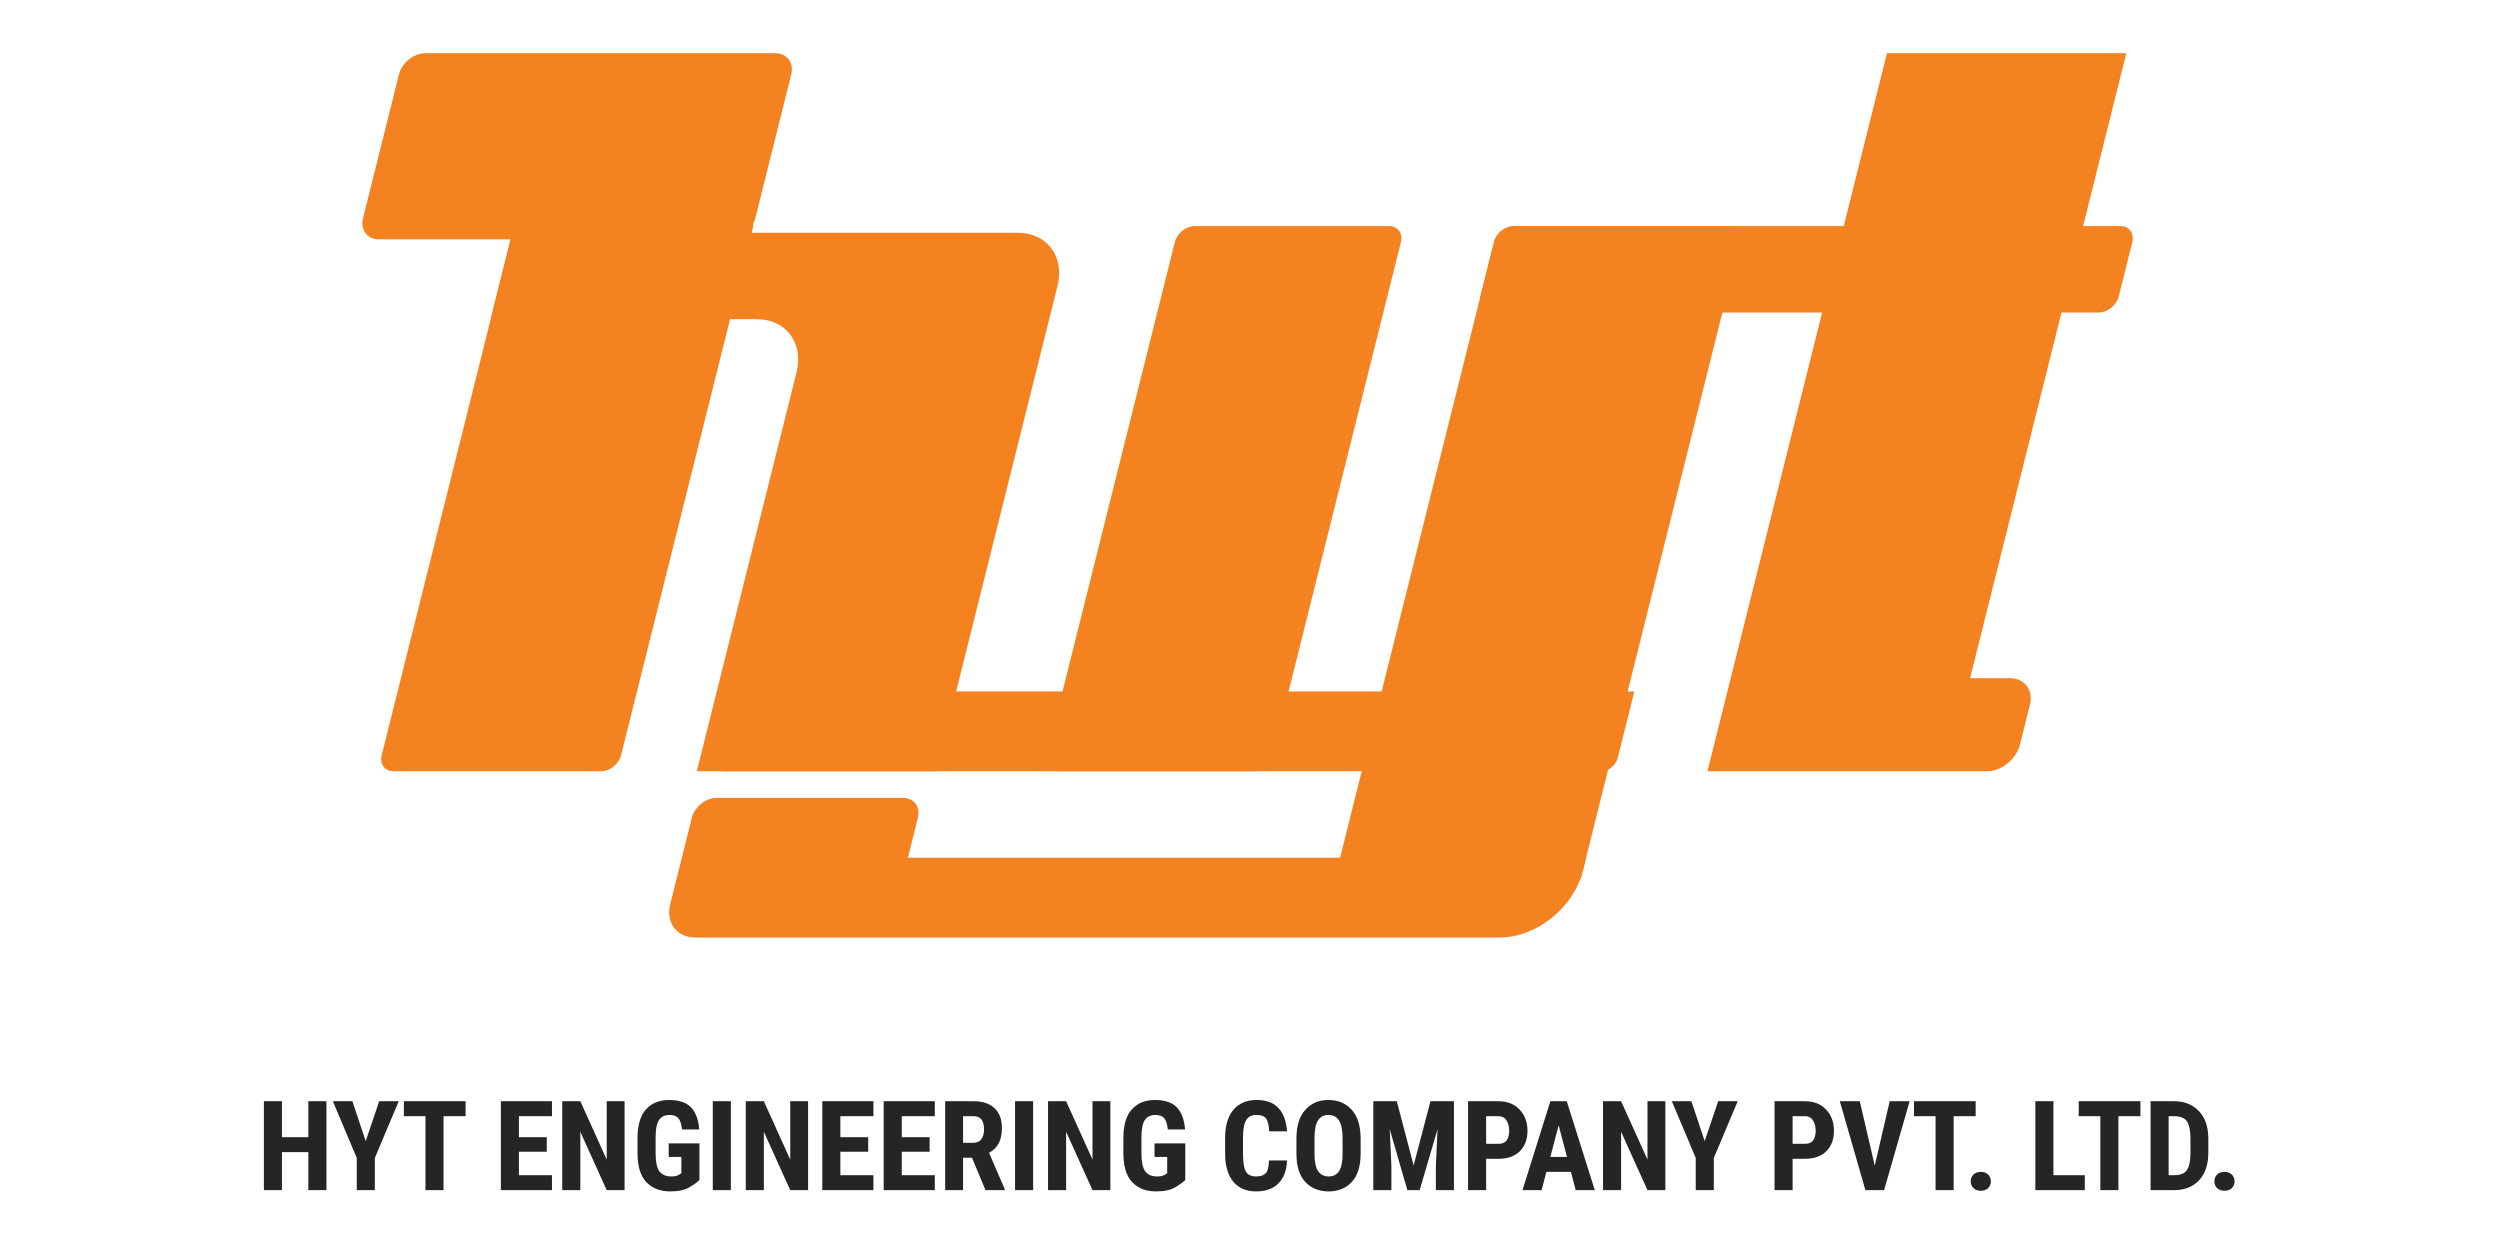
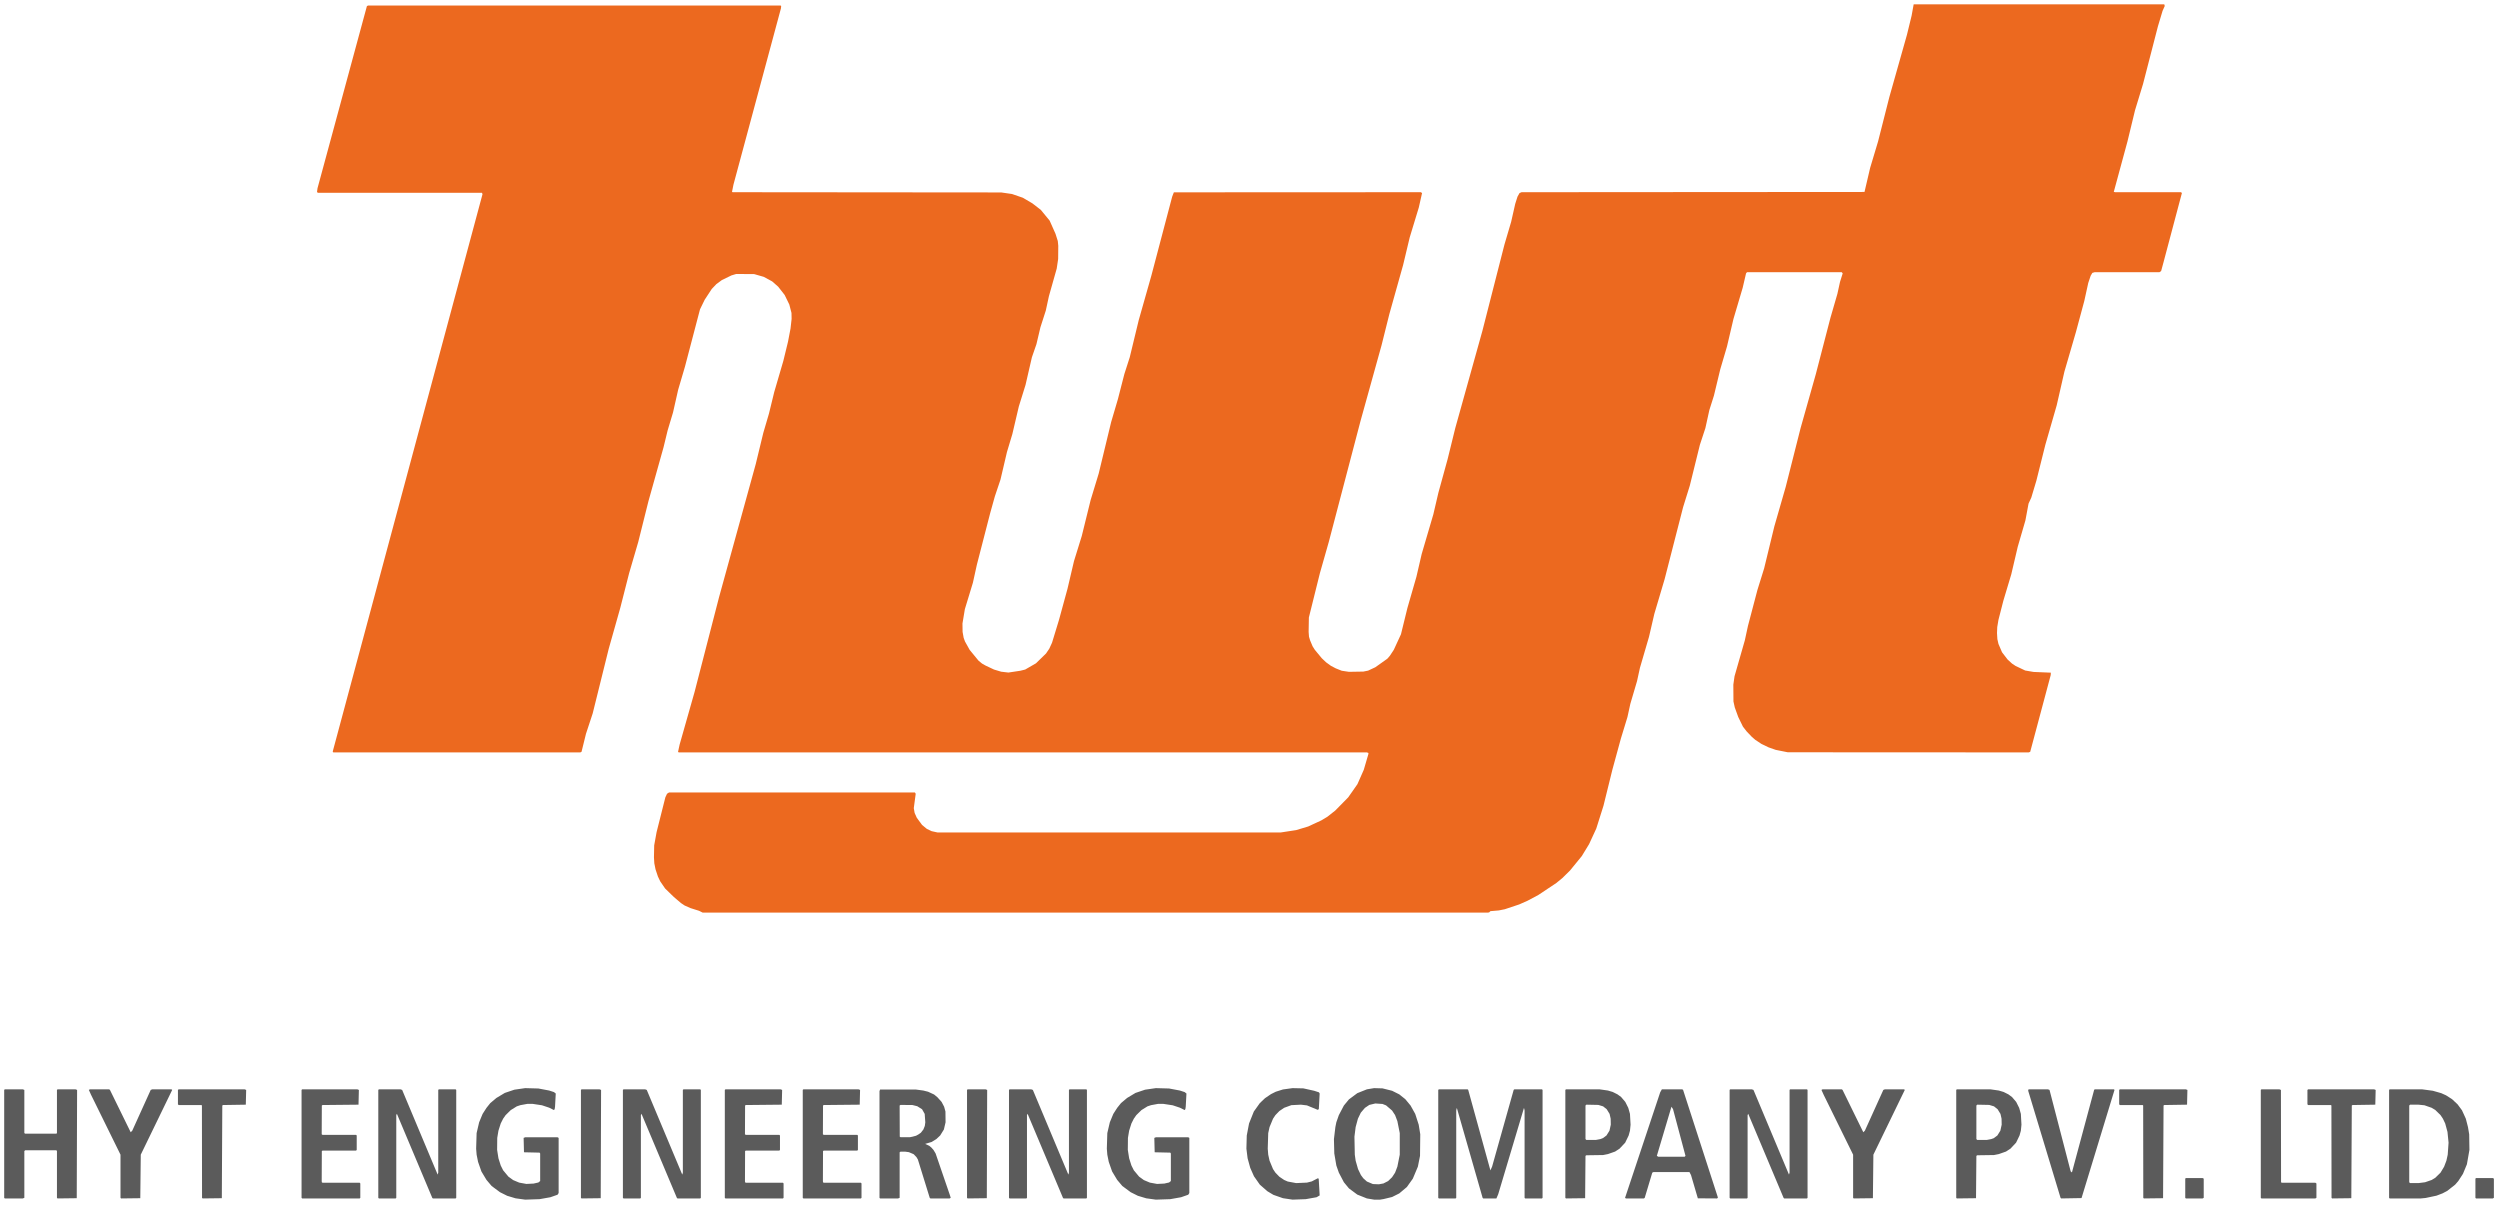
- <svg xmlns="http://www.w3.org/2000/svg" viewBox="-22 1 188 93" role="img" aria-label="HYT Engineering Company Pvt. Ltd.">
-   <g fill="#F58220">
-     <g transform="translate(15.15 0) skewX(-14.036)">
-       <rect x="-5.5" y="5" width="29.5" height="14" rx="1.6" />
-       <rect x="6" y="17" width="18" height="42" rx="1.2" />
-       <path d="M6 18.5H44a4 4 0 0 1 4 4V59H30V29a4 4 0 0 0-4-4H6z" />
-       <path d="M31 53H99V58a1 1 0 0 1-1 1H32a1 1 0 0 1-1-1z" />
-       <rect x="56" y="18" width="17" height="41" rx="1.2" />
-       <rect x="80" y="18" width="18.5" height="50" rx="1.2" />
-       <path d="M30.5 62.5a1.5 1.5 0 0 1 1.5-1.5H46a1.5 1.5 0 0 1 1.5 1.5V65.5H98.5V66.5a5 5 0 0 1-5 5H33a2.5 2.5 0 0 1-2.5-2.5z" />
-       <rect x="80" y="18" width="48" height="6.5" rx="1.2" />
-       <path d="M106 5H124V52H127a2 2 0 0 1 2 2V57a2 2 0 0 1-2 2H106z" />
-     </g>
-   </g>
-   <text x="72" y="90.5" text-anchor="middle" textLength="179" lengthAdjust="spacingAndGlyphs" font-family="'Arial Narrow','Roboto Condensed','Helvetica Neue',Arial,sans-serif" font-weight="700" font-size="9.4" fill="#252525">HYT ENGINEERING COMPANY PVT. LTD.</text>
+ <svg xmlns="http://www.w3.org/2000/svg" viewBox="-4 -4 2085 1005" role="img" aria-label="HYT Engineering Company Pvt. Ltd.">
+   <path fill="#EC691F" fill-rule="evenodd" d="M1237 757.1 582 757.1 579 755.6 572 753.4 567 751.2 564 749.2 558 744.1 550.7 737.0 546.6 731.0 544.7 727.0 542.7 721.0 541.7 716.0 541.4 711.0 541.6 701.0 543.6 690.0 550.9 661.0 552.3 658.0 554 656.9 759 656.9 759.7 658.0 758.1 670.0 758.8 674.0 760.6 678.0 765 684.0 769 687.3 773 689.2 778 690.3 1064 690.3 1077 688.3 1087 685.3 1098 680.2 1103 677.2 1109.6 672.0 1120.4 661.0 1128.1 650.0 1133.4 638.0 1137.2 625.0 1137.3 624.0 1136 623.5 562 623.5 561.5 623.0 562.8 617.0 575.3 573.0 595.7 494.0 626.3 383.0 632.6 357.0 637.3 341.0 641.7 323.0 649.3 297.0 653.2 281.0 655.3 270.0 656.2 262.0 656.1 257.0 654.3 250.0 650.4 242.0 645 235.1 640 230.7 633 226.9 625 224.6 610 224.5 606 225.7 598 229.6 593.4 233.0 589.6 237.0 583.7 246.0 579.8 254.0 567.2 302.0 561.6 321.0 557.3 340.0 552.8 355.0 549.4 369.0 536.8 414.0 528.3 448.0 520.7 474.0 513.3 503.0 503.7 537.0 490.3 591.0 484.7 608.0 481 623.0 480 623.5 274 623.5 273.5 623.0 273.7 622.0 398.4 158.0 398 156.8 261 156.8 260.4 156.0 260.8 153.0 302 1.1 303 0.6 647 0.6 647.5 1.0 647.3 3.0 607.7 150.0 606.5 156.0 607 156.3 831 156.5 840 157.8 849 160.9 857 165.6 864 171.0 871.4 180.0 876.3 191.0 878.2 197.0 878.6 201.0 878.5 212.0 877.3 220.0 870.8 243.0 868.2 255.0 863.7 269.0 860.4 283.0 856.6 294.0 851.3 317.0 845.7 335.0 840.3 358.0 835.8 373.0 830.4 396.0 825.7 410.0 821.8 424.0 810.7 467.0 807.4 482.0 800.7 504.0 798.7 516.0 798.8 523.0 799.7 528.0 800.8 531.0 804.7 538.0 812 546.9 815 549.4 818 551.1 825 554.4 831 556.2 837 556.9 847 555.4 851 554.4 860 549.2 868.4 541.0 871.1 537.0 873.4 532.0 879.2 513.0 886.3 487.0 891.7 464.0 898.2 443.0 905.6 413.0 912.3 391.0 922.7 348.0 928.3 329.0 933.7 308.0 938.2 294.0 945.7 263.0 956.2 226.0 973.6 160.0 975 156.4 1181 156.3 1182 157.0 1179.3 169.0 1171.7 194.0 1166.2 217.0 1154.7 258.0 1148.2 284.0 1130.7 347.0 1104.2 448.0 1096.8 474.0 1087.6 511.0 1087.4 523.0 1087.7 527.0 1088.6 530.0 1090.7 535.0 1092.6 538.0 1098.4 545.0 1102 548.4 1106 551.3 1110 553.4 1115 555.4 1121 556.3 1133 556.1 1137 555.3 1143 552.5 1153 545.4 1155.1 543.0 1158.4 538.0 1164.4 525.0 1169.8 503.0 1177.3 477.0 1181.7 458.0 1191.4 425.0 1195.6 407.0 1203.3 379.0 1209.7 353.0 1232.3 272.0 1250.7 200.0 1256.3 181.0 1259.7 166.0 1261.6 160.0 1263.3 157.0 1265 156.3 1551 156.1 1555.7 136.0 1562.3 114.0 1571.7 77.0 1586.4 25.0 1590.3 9.0 1592 -0.4 1801 -0.4 1801.4 1.0 1799.6 5.0 1795.7 18.0 1783.3 66.0 1776.6 88.0 1770.3 114.0 1758.9 156.0 1760 156.3 1815 156.3 1815.7 157.0 1800.3 215.0 1798.4 222.0 1797 223.0 1743 223.0 1741 223.6 1739.6 226.0 1737.6 232.0 1734.3 247.0 1727.3 273.0 1717.7 306.0 1711.3 334.0 1701.8 367.0 1694.3 397.0 1690.1 411.0 1687.8 416.0 1685.2 430.0 1678.8 452.0 1673.4 475.0 1666.8 497.0 1662.7 513.0 1661.7 519.0 1661.5 524.0 1661.8 529.0 1662.7 533.0 1665.7 540.0 1670.3 546.0 1674 549.4 1677 551.4 1685 555.2 1692 556.4 1706.4 557.0 1706.3 559.0 1689.2 623.0 1688 623.5 1487 623.4 1477 621.4 1471 619.3 1465 616.4 1460 613.1 1457 610.5 1452.7 606.0 1449.6 602.0 1445.7 594.0 1442.8 586.0 1441.7 581.0 1441.6 567.0 1442.6 560.0 1451.2 530.0 1453.8 518.0 1461.7 488.0 1467.3 470.0 1475.8 435.0 1485.3 402.0 1497.7 353.0 1510.4 308.0 1522.6 261.0 1528.4 241.0 1530.6 231.0 1532.8 224.0 1532 223.0 1453 223.0 1452.2 224.0 1449.4 236.0 1441.7 262.0 1436.3 285.0 1430.7 304.0 1425.4 326.0 1421.6 338.0 1418.3 353.0 1413.7 367.0 1405.3 401.0 1399.7 419.0 1384.3 479.0 1375.7 508.0 1371.3 527.0 1363.7 553.0 1361.3 564.0 1355.7 583.0 1353.3 594.0 1347.8 612.0 1340.7 638.0 1333.3 668.0 1327.3 687.0 1321.3 700.0 1315.2 710.0 1305.4 722.0 1299 728.3 1294 732.4 1279 742.4 1270 747.2 1263 750.3 1251 754.3 1246 755.3 1239 755.9 1238 756.9Z" />
+   <path fill="#5B5B5B" fill-rule="evenodd" d="M446 996.1 434 996.5 426 995.4 419 993.3 413 990.3 406 985.1 401.7 980.0 397.5 973.0 394.7 965.0 393.5 959.0 393.1 954.0 393.5 941.0 395.6 932.0 398.5 925.0 401.7 920.0 404.9 916.0 410 911.7 417 907.5 425 904.8 434 903.5 445 903.8 454 905.5 458 906.8 459.5 908.0 458.9 919.0 458.6 921.0 458 921.8 454 919.8 448 917.8 440 916.6 436 916.6 430 917.7 427 918.7 422 921.8 417.7 926.0 415.6 929.0 413.6 933.0 411.7 939.0 410.7 945.0 410.6 955.0 411.7 962.0 413.6 968.0 415.6 972.0 420 977.3 424 980.2 429 982.3 435 983.4 441 983.1 445 982.2 446.5 981.0 446.5 958.0 446 957.3 433 957.0 432.7 945.0 434 944.5 461 944.5 461.9 945.0 461.9 991.0 461 992.4 455 994.5ZM972 996.1 960 996.5 952 995.4 945 993.3 939 990.3 932 985.1 927.7 980.0 923.5 973.0 920.7 965.0 919.5 959.0 919.1 954.0 919.5 941.0 921.6 932.0 924.5 925.0 927.7 920.0 930.9 916.0 936 911.7 943 907.5 951 904.8 960 903.5 971 903.8 980 905.5 984 906.8 985.5 908.0 984.9 919.0 984.6 921.0 984 921.8 980 919.8 974 917.8 966 916.6 962 916.6 956 917.7 953 918.7 948 921.8 943.7 926.0 941.6 929.0 939.6 933.0 937.7 939.0 936.7 945.0 936.6 955.0 937.7 962.0 939.6 968.0 941.6 972.0 946 977.3 950 980.2 955 982.3 961 983.4 967 983.1 971 982.2 972.5 981.0 972.5 958.0 972 957.3 959 957.0 958.7 945.0 960 944.5 987 944.5 987.9 945.0 987.9 991.0 987 992.4 981 994.5ZM1085 996.1 1074 996.5 1066 995.3 1058 992.5 1053 989.5 1046.7 984.0 1041.8 977.0 1038.7 970.0 1036.5 962.0 1035.5 954.0 1035.8 943.0 1037.7 933.0 1041.7 923.0 1046.7 916.0 1051 911.9 1056 908.5 1060 906.5 1066 904.6 1074 903.5 1083 903.7 1092 905.7 1096 907.0 1096.6 908.0 1095.9 921.0 1095 921.6 1086 917.9 1081 917.3 1073 917.7 1067 919.9 1063 922.6 1059.7 926.0 1057.7 929.0 1054.8 936.0 1053.7 941.0 1053.3 954.0 1053.7 959.0 1054.8 964.0 1057.7 971.0 1059.7 974.0 1063 977.4 1067 980.1 1070 981.4 1077 982.7 1086 982.3 1090 981.3 1095 978.7 1095.8 979.0 1096.6 993.0 1094 994.5ZM1150 996.0 1147 996.5 1142 996.5 1136 995.5 1128 992.3 1121 987.1 1116.8 982.0 1112.6 974.0 1110.5 968.0 1108.8 958.0 1108.5 946.0 1109.7 936.0 1110.5 932.0 1112.6 926.0 1116.8 918.0 1121 912.9 1128 907.7 1136 904.5 1142 903.5 1149 903.7 1157 905.7 1163 908.7 1168 912.7 1172.4 918.0 1176.3 925.0 1179.2 934.0 1180.5 942.0 1180.3 960.0 1178.5 969.0 1174.3 979.0 1169.3 986.0 1163 991.3 1157 994.3ZM60 995.3 44 995.5 43.5 995.0 43.5 956.0 43 955.3 17 955.3 16.3 956.0 16.3 995.0 15 995.5 0 995.5 -0.5 995.0 -0.5 905.0 0 904.5 15 904.5 16.3 905.0 16.3 941.0 17 941.5 43 941.5 43.5 941.0 43.5 905.0 44 904.5 59 904.5 60.3 905.0ZM113 995.3 97 995.5 96.5 995.0 96.5 959.0 71.9 909.0 70.1 905.0 71 904.5 87 904.5 87.7 905.0 105 940.3 106.3 939.0 121.7 905.0 123 904.5 139 904.5 139.6 905.0 113.4 959.0ZM181 995.3 165 995.5 164.5 995.0 164.4 918.0 164 917.6 145 917.6 144.4 917.0 144.4 905.0 145 904.5 200 904.5 201.3 905.0 201 917.3 182 917.6 181.4 918.0ZM296 995.5 248 995.5 247.5 995.0 247.5 905.0 248 904.5 294 904.5 295.3 905.0 295 917.3 265 917.6 264.4 918.0 264.3 942.0 265 942.5 293 942.5 293.5 943.0 293.5 955.0 293 955.6 265 955.6 264.4 956.0 264.3 981.0 264.4 982.0 265 982.4 296 982.4 296.5 983.0 296.5 995.0ZM376 995.5 357 995.5 356.5 995.0 327 924.9 326.5 926.0 326.5 995.0 326 995.5 312 995.5 311.5 995.0 311.5 905.0 312 904.5 330 904.5 331.4 905.0 361 975.6 361.5 974.0 361.5 905.0 362 904.5 376 904.5 376.5 905.0 376.5 995.0ZM497 995.3 481 995.5 480.5 995.0 480.5 905.0 481 904.5 496 904.5 497.3 905.0ZM580 995.5 561 995.5 560.5 995.0 531 924.9 530.5 926.0 530.5 995.0 530 995.5 516 995.5 515.5 995.0 515.5 905.0 516 904.5 534 904.5 535.4 905.0 565 975.6 565.5 974.0 565.5 905.0 566 904.5 580 904.5 580.5 905.0 580.5 995.0ZM649 995.5 601 995.5 600.5 995.0 600.5 905.0 601 904.5 647 904.5 648.3 905.0 648 917.3 618 917.6 617.4 918.0 617.3 942.0 618 942.5 646 942.5 646.5 943.0 646.5 955.0 646 955.6 618 955.6 617.4 956.0 617.3 981.0 617.4 982.0 618 982.4 649 982.4 649.5 983.0 649.5 995.0ZM714 995.5 666 995.5 665.5 995.0 665.5 905.0 666 904.5 712 904.5 713.3 905.0 713 917.3 683 917.6 682.4 918.0 682.3 942.0 683 942.5 711 942.5 711.5 943.0 711.5 955.0 711 955.6 683 955.6 682.4 956.0 682.3 981.0 682.4 982.0 683 982.4 714 982.4 714.5 983.0 714.5 995.0ZM788 995.5 772 995.5 771.4 995.0 761.5 963.0 760.3 961.0 758 958.6 754 956.9 751 956.5 747 956.5 746.3 957.0 746.3 995.0 745 995.5 730 995.5 729.5 995.0 729.5 906.0 730 904.7 760 904.7 766 905.5 770 906.5 775 908.8 777.7 911.0 781.3 915.0 783.4 919.0 784.5 923.0 784.6 932.0 783.2 938.0 780.1 943.0 776.9 946.0 773 948.4 767.6 950.0 771 951.6 772.7 953.0 774.5 955.0 776.3 958.0 788.3 993.0 788.9 995.0ZM819 995.3 803 995.5 802.5 995.0 802.5 905.0 803 904.5 818 904.5 819.3 905.0ZM902 995.5 883 995.5 882.5 995.0 853 924.9 852.5 926.0 852.5 995.0 852 995.5 838 995.5 837.5 995.0 837.5 905.0 838 904.5 856 904.5 857.4 905.0 887 975.6 887.5 974.0 887.5 905.0 888 904.5 902 904.5 902.5 905.0 902.5 995.0ZM1282 995.5 1268 995.5 1267.5 995.0 1267.5 922.0 1267 920.0 1245.5 992.0 1244 995.5 1233 995.5 1232.5 995.0 1211 920.0 1210.5 922.0 1210.5 995.0 1210 995.5 1196 995.5 1195.5 995.0 1195.5 905.0 1196 904.5 1220 904.5 1220.5 905.0 1239 972.1 1240.4 969.0 1258.4 905.0 1259 904.5 1282 904.5 1282.5 905.0 1282.5 995.0ZM1318 995.3 1302 995.5 1301.5 995.0 1301.5 905.0 1302 904.5 1330 904.5 1337 905.5 1341 906.7 1345 908.7 1348 910.9 1351.5 915.0 1354 920.0 1355.4 925.0 1355.9 934.0 1355.4 939.0 1354.3 943.0 1351.4 949.0 1346.7 954.0 1343 956.4 1337 958.5 1333 959.3 1319 959.5 1318.3 960.0ZM1428 995.5 1412 995.4 1406.3 976.0 1405 973.5 1375 973.5 1374 974.0 1367.7 995.0 1367 995.5 1352 995.5 1351.3 995.0 1380.6 907.0 1382 904.5 1399 904.5 1399.7 905.0 1428.5 994.0 1428.7 995.0ZM1503 995.5 1484 995.5 1483.5 995.0 1454 924.9 1453.5 926.0 1453.5 995.0 1453 995.5 1439 995.5 1438.5 995.0 1438.5 905.0 1439 904.5 1457 904.5 1458.4 905.0 1488 975.6 1488.5 974.0 1488.5 905.0 1489 904.5 1503 904.5 1503.5 905.0 1503.5 995.0ZM1558 995.3 1542 995.5 1541.5 995.0 1541.5 959.0 1516.9 909.0 1515.1 905.0 1516 904.5 1532 904.5 1532.7 905.0 1550 940.3 1551.3 939.0 1566.7 905.0 1568 904.5 1584 904.5 1584.6 905.0 1558.4 959.0ZM1644 995.3 1628 995.5 1627.5 995.0 1627.5 905.0 1628 904.5 1656 904.5 1663 905.5 1667 906.7 1671 908.7 1674 910.9 1677.5 915.0 1680 920.0 1681.4 925.0 1681.9 934.0 1681.4 939.0 1680.3 943.0 1677.4 949.0 1672.7 954.0 1669 956.4 1663 958.5 1659 959.3 1645 959.5 1644.3 960.0ZM1732 995.2 1715 995.5 1714.5 995.0 1687.6 906.0 1687.5 905.0 1688 904.5 1704 904.5 1705.3 905.0 1722.7 972.0 1723 973.0 1724 973.8 1742.5 905.0 1743 904.5 1759 904.5 1759.5 905.0ZM1800 995.3 1784 995.5 1783.5 995.0 1783.4 918.0 1783 917.6 1764 917.6 1763.4 917.0 1763.4 905.0 1764 904.5 1819 904.5 1820.3 905.0 1820 917.3 1801 917.6 1800.4 918.0ZM1927 995.5 1882 995.5 1881.5 995.0 1881.5 905.0 1882 904.5 1897 904.5 1898.3 905.0 1898.4 982.0 1899 982.4 1927 982.4 1927.9 983.0 1927.9 995.0ZM1957 995.3 1941 995.5 1940.5 995.0 1940.4 918.0 1940 917.6 1921 917.6 1920.4 917.0 1920.4 905.0 1921 904.5 1976 904.5 1977.3 905.0 1977 917.3 1958 917.6 1957.4 918.0ZM2019 995.1 2015 995.5 1989 995.5 1988.5 995.0 1988.5 905.0 1989 904.5 2016 904.5 2025 905.7 2032 907.7 2036 909.5 2041 912.7 2045.6 917.0 2049.3 922.0 2052.5 929.0 2054.3 936.0 2055.3 942.0 2055.5 955.0 2053.4 967.0 2050.1 975.0 2046.2 981.0 2043.6 984.0 2037 989.2 2033 991.3 2028 993.2ZM1149.8 983.0 1153.7 981.0 1157 977.8 1159.5 974.0 1161.4 969.0 1163.4 959.0 1163.4 941.0 1161.4 931.0 1159.5 926.0 1157 922.2 1152 917.9 1149 916.7 1143 916.3 1138 917.5 1134.3 920.0 1130.9 924.0 1128.5 929.0 1126.6 936.0 1125.6 944.0 1125.9 959.0 1126.6 964.0 1128.6 971.0 1131 976.0 1133 978.7 1136 981.4 1141 983.5 1146 983.7ZM757 944.0 760 943.2 762 942.1 764 940.7 766.1 938.0 767.3 935.0 767.7 932.0 767.2 925.0 765 921.1 761 918.6 757 917.6 747 917.5 746.3 918.0 746.4 944.0 747 944.4 755 944.4ZM1330.7 946.0 1333 945.1 1335.8 943.0 1338.3 939.0 1339.4 934.0 1339.3 929.0 1338.4 925.0 1336 921.1 1333 918.7 1329 917.5 1319 917.3 1318.3 918.0 1318.3 946.0 1319 946.7 1327 946.7ZM1656.7 946.0 1659 945.1 1661.8 943.0 1664.3 939.0 1665.4 934.0 1665.3 929.0 1664.4 925.0 1662 921.1 1659 918.7 1655 917.5 1645 917.3 1644.3 918.0 1644.3 946.0 1645 946.7 1653 946.7ZM2018.5 982.0 2024 980.1 2027 978.3 2031.4 974.0 2034.4 969.0 2036.3 964.0 2037.4 959.0 2038.1 949.0 2037.2 940.0 2035.3 933.0 2033.4 929.0 2031.4 926.0 2027 921.7 2024 919.9 2018 917.8 2013 917.3 2006 917.3 2005.3 918.0 2005.3 982.0 2006 982.7 2013 982.7ZM1401.7 960.0 1391.3 921.0 1390 919.0 1377.8 960.0 1379 960.7 1401 960.7ZM1833 995.5 1819 995.5 1818.5 995.0 1818.5 979.0 1819 978.5 1833 978.5 1833.9 979.0 1833.9 995.0ZM2075 995.5 2061 995.5 2060.5 995.0 2060.5 979.0 2061 978.5 2075 978.5 2075.9 979.0 2075.9 995.0Z" />
</svg>
